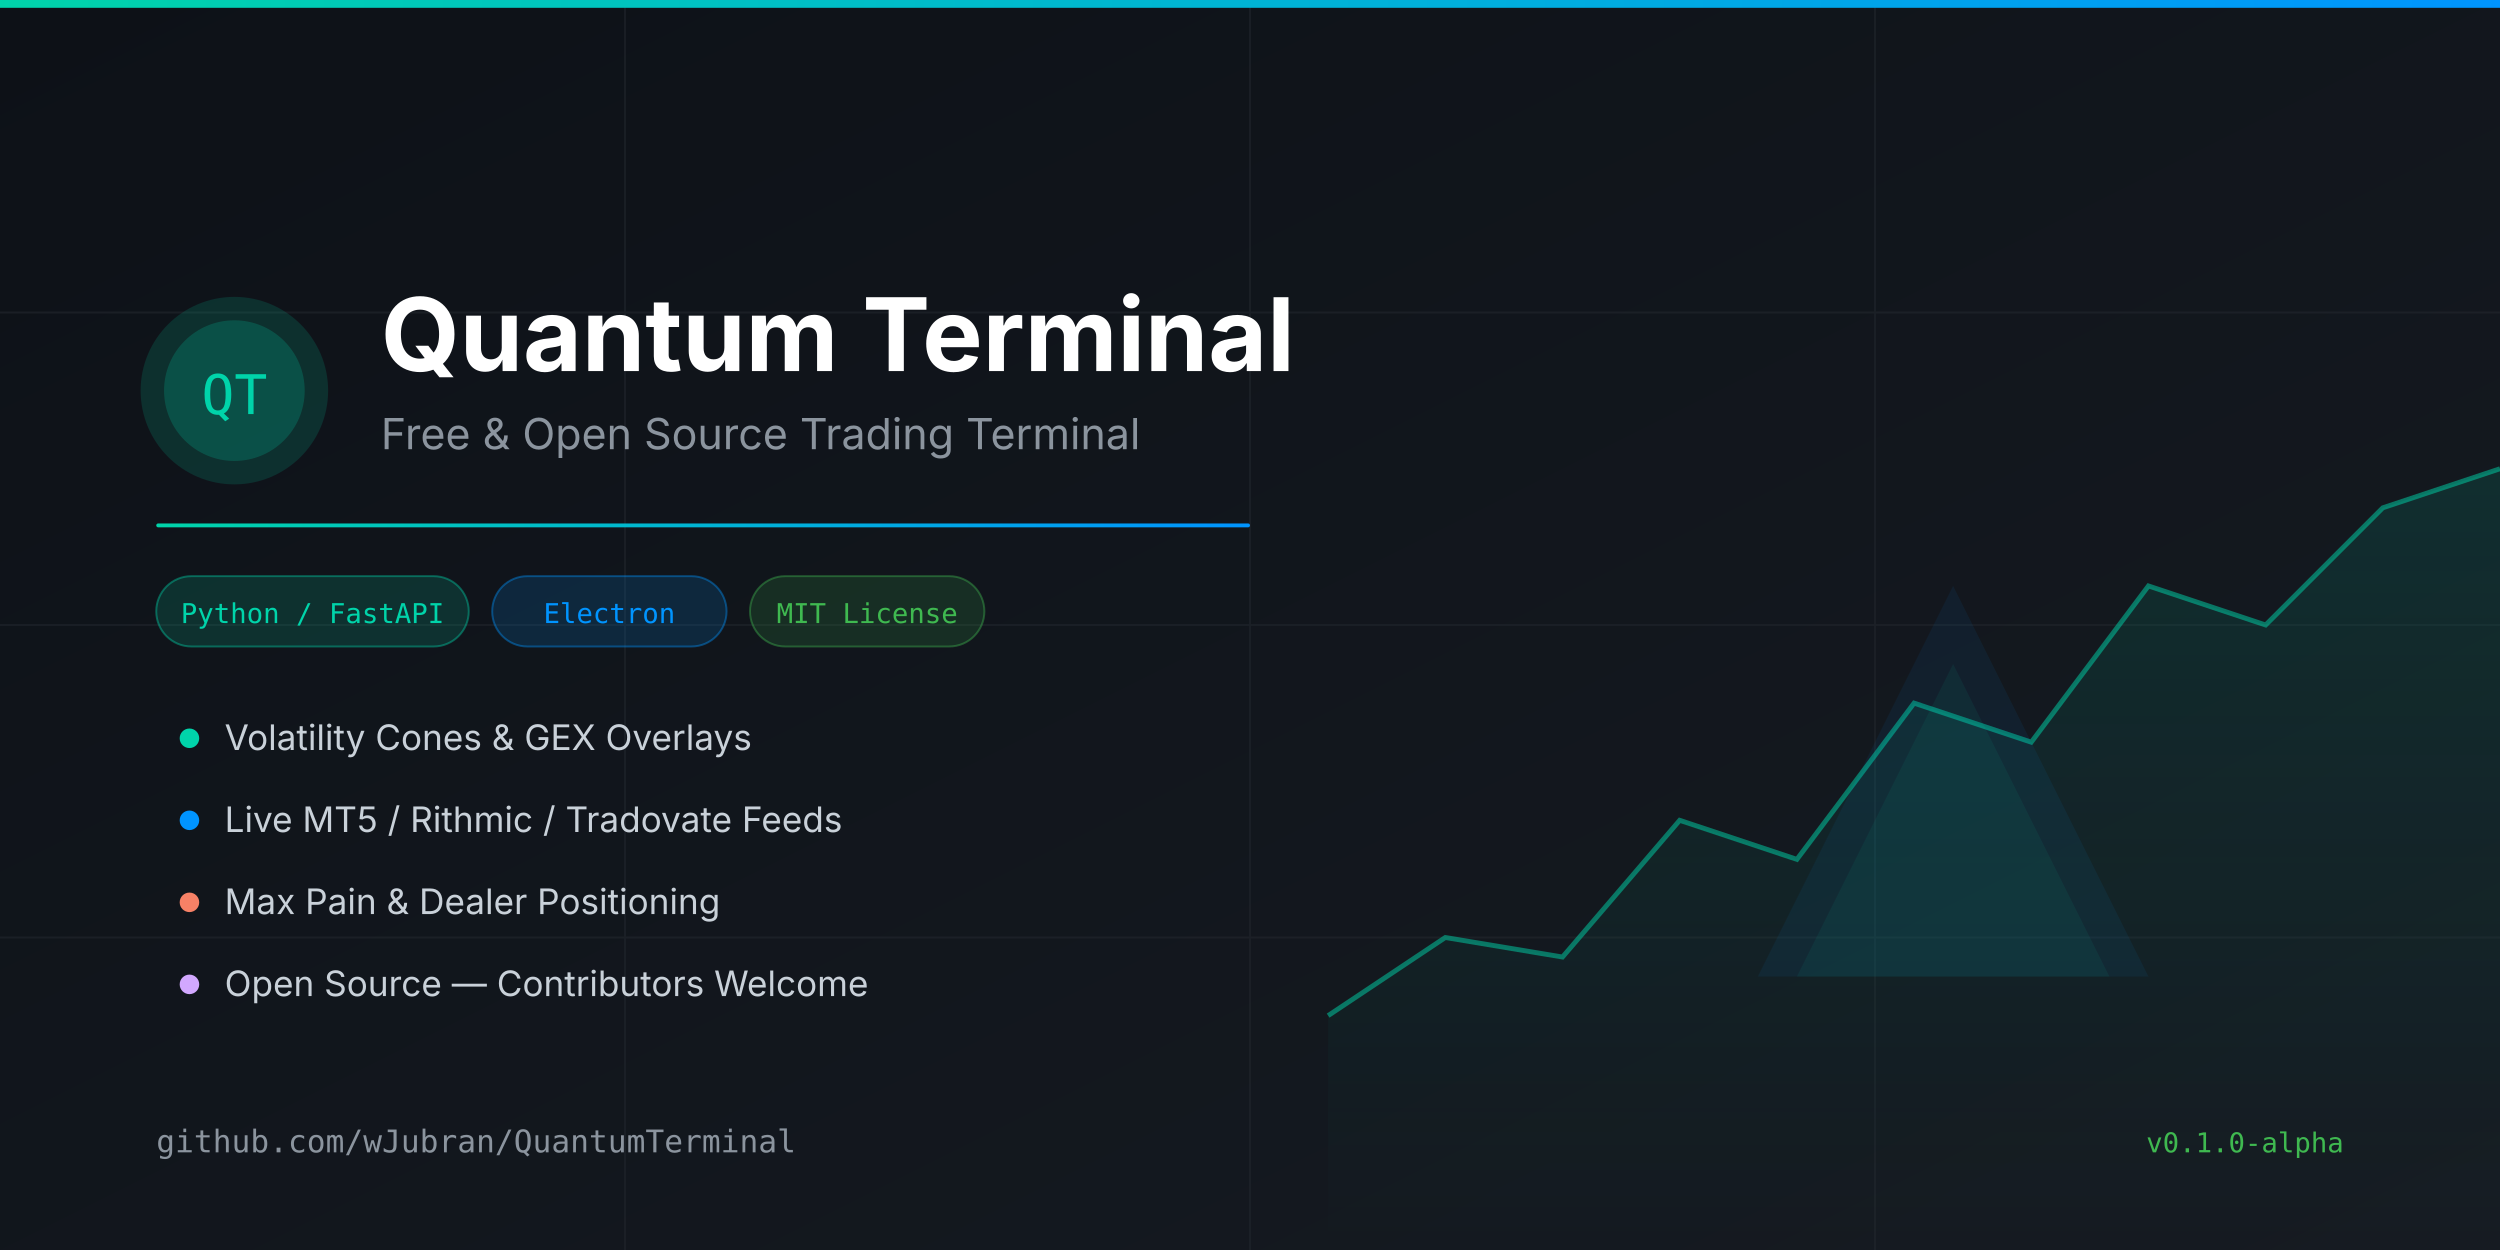
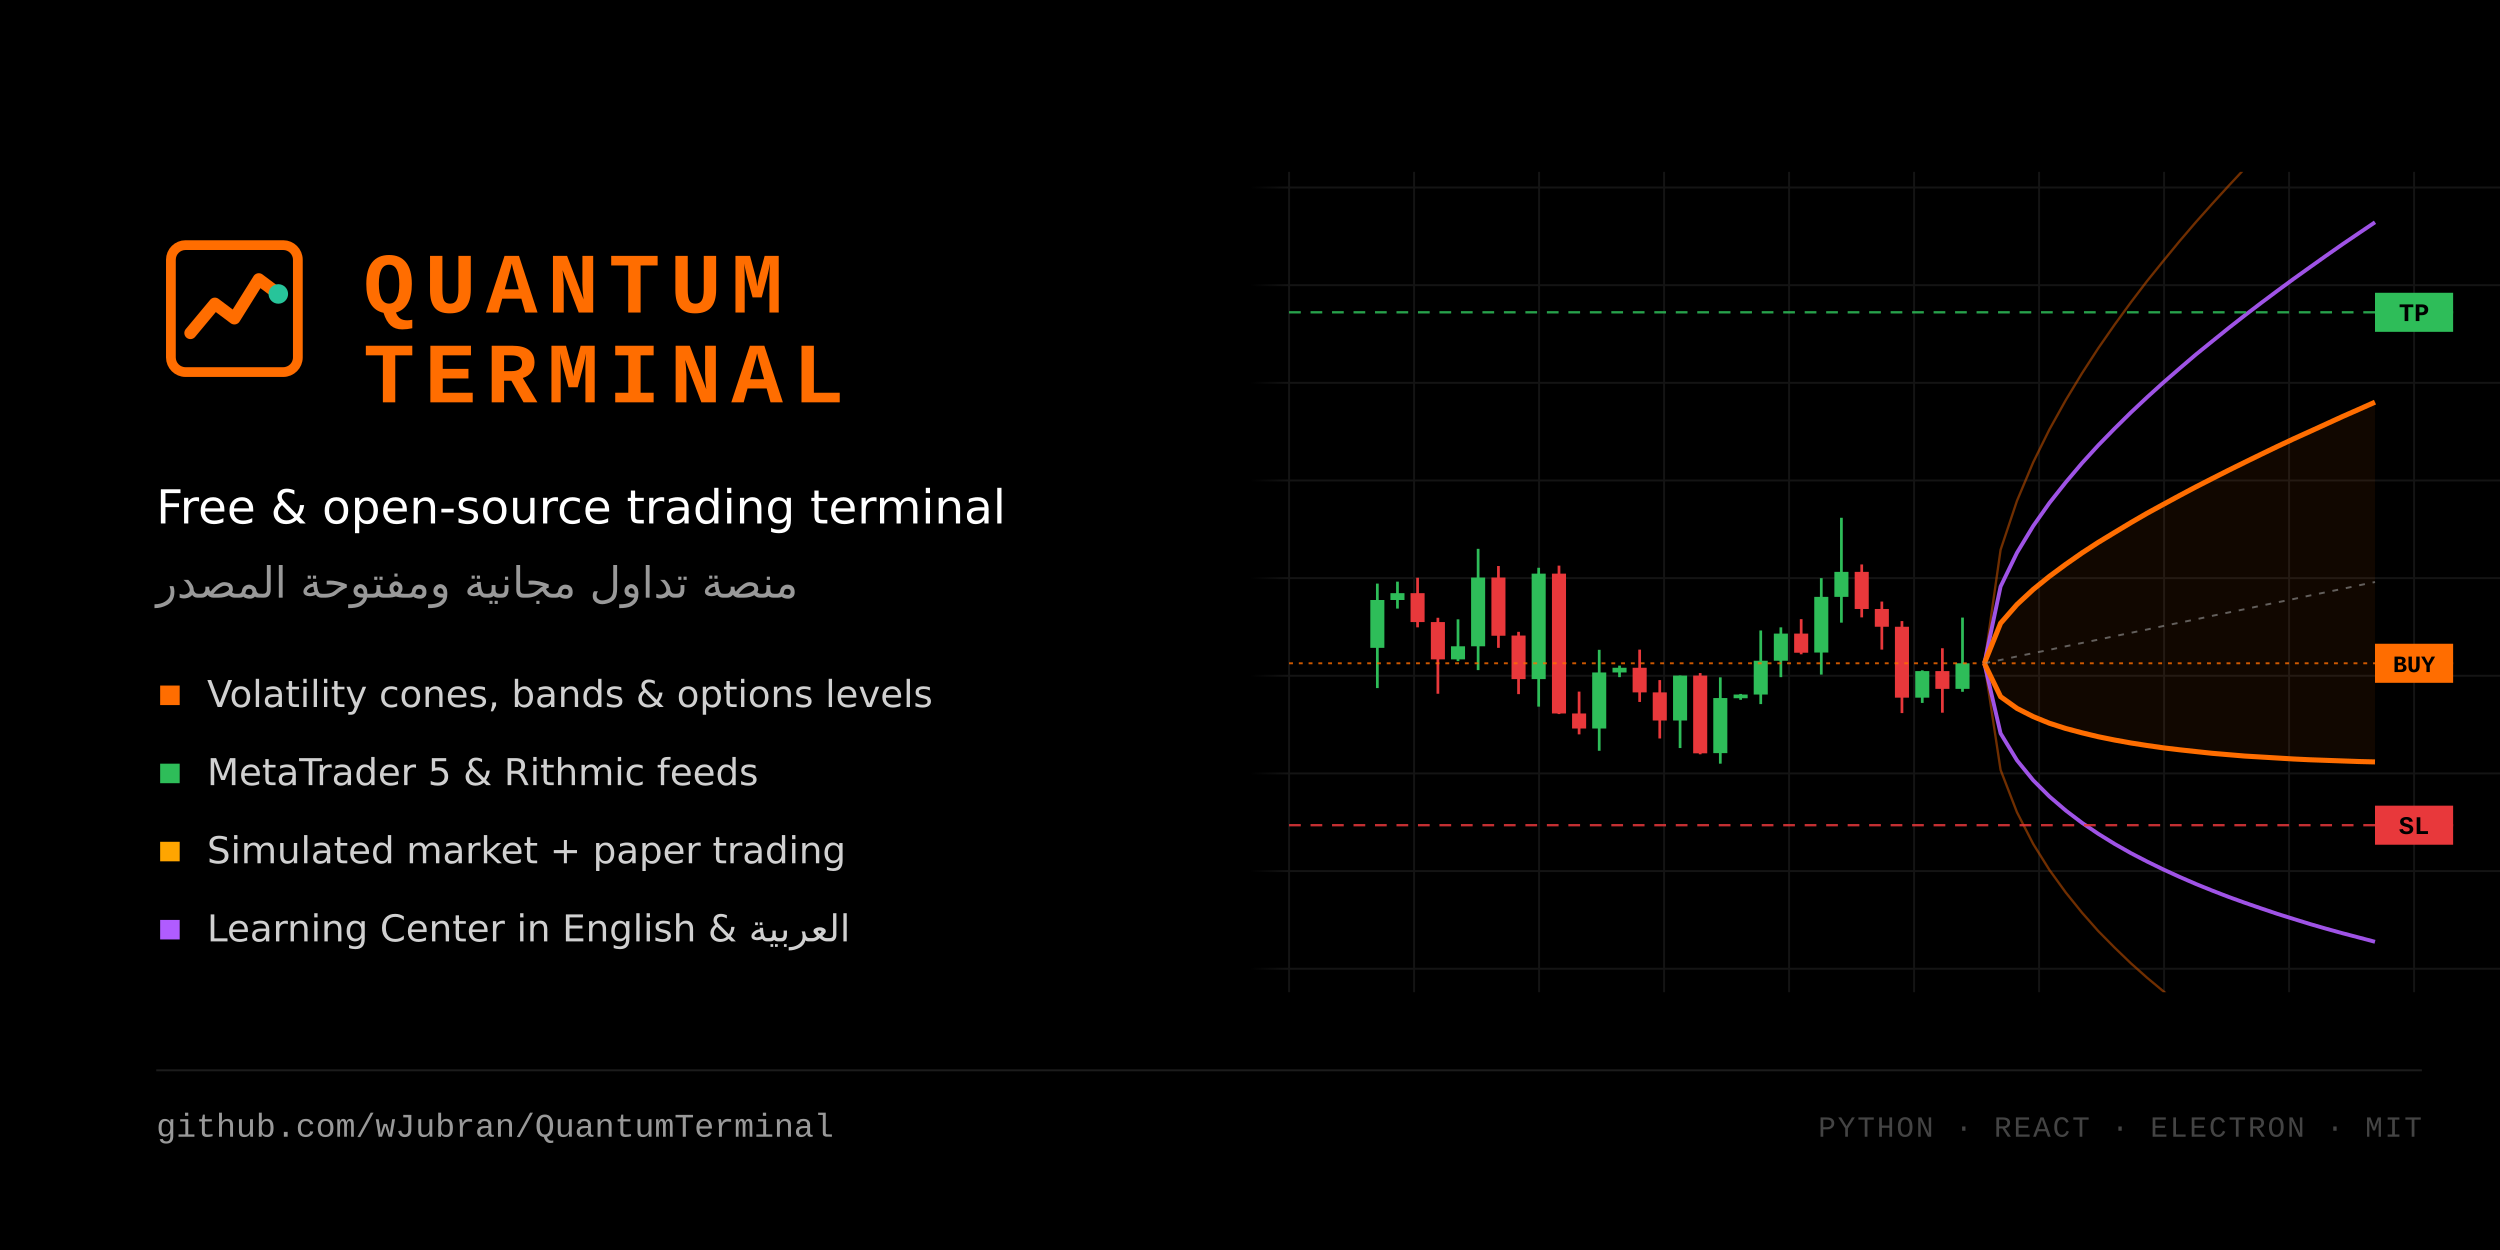
<svg xmlns="http://www.w3.org/2000/svg" width="1280" height="640" viewBox="0 0 1280 640">
  <defs>
-     <linearGradient id="bg" x1="0%" y1="0%" x2="100%" y2="100%">
-       <stop offset="0%" style="stop-color:#0d1117" />
-       <stop offset="100%" style="stop-color:#161b22" />
-     </linearGradient>
-     <linearGradient id="accent" x1="0%" y1="0%" x2="100%" y2="0%">
-       <stop offset="0%" style="stop-color:#00d4aa" />
-       <stop offset="100%" style="stop-color:#0094ff" />
-     </linearGradient>
-     <linearGradient id="glow" x1="0%" y1="0%" x2="0%" y2="100%">
-       <stop offset="0%" style="stop-color:#00d4aa;stop-opacity:0.3" />
-       <stop offset="100%" style="stop-color:#00d4aa;stop-opacity:0" />
+     <clipPath id="plot">
+       <rect x="640" y="88" width="640" height="420" />
+     </clipPath>
+     <linearGradient id="fade" x1="0" y1="0" x2="1" y2="0">
+       <stop offset="0" stop-color="#000" stop-opacity="1" />
+       <stop offset="0.12" stop-color="#000" stop-opacity="0" />
    </linearGradient>
  </defs>
-   <rect width="1280" height="640" fill="url(#bg)" />
-   <g stroke="#21262d" stroke-width="1" opacity="0.6">
-     <line x1="0" y1="160" x2="1280" y2="160" />
-     <line x1="0" y1="320" x2="1280" y2="320" />
-     <line x1="0" y1="480" x2="1280" y2="480" />
-     <line x1="320" y1="0" x2="320" y2="640" />
-     <line x1="640" y1="0" x2="640" y2="640" />
-     <line x1="960" y1="0" x2="960" y2="640" />
+   <rect width="1280" height="640" fill="#000" />
+   <g stroke="#141414" stroke-width="1">
+     <line x1="660" y1="88" x2="660" y2="508" />
+     <line x1="724" y1="88" x2="724" y2="508" />
+     <line x1="788" y1="88" x2="788" y2="508" />
+     <line x1="852" y1="88" x2="852" y2="508" />
+     <line x1="916" y1="88" x2="916" y2="508" />
+     <line x1="980" y1="88" x2="980" y2="508" />
+     <line x1="1044" y1="88" x2="1044" y2="508" />
+     <line x1="1108" y1="88" x2="1108" y2="508" />
+     <line x1="1172" y1="88" x2="1172" y2="508" />
+     <line x1="1236" y1="88" x2="1236" y2="508" />
+     <line x1="640" y1="96" x2="1280" y2="96" />
+     <line x1="640" y1="146" x2="1280" y2="146" />
+     <line x1="640" y1="196" x2="1280" y2="196" />
+     <line x1="640" y1="246" x2="1280" y2="246" />
+     <line x1="640" y1="296" x2="1280" y2="296" />
+     <line x1="640" y1="346" x2="1280" y2="346" />
+     <line x1="640" y1="396" x2="1280" y2="396" />
+     <line x1="640" y1="446" x2="1280" y2="446" />
+     <line x1="640" y1="496" x2="1280" y2="496" />
  </g>
-   <rect x="0" y="0" width="1280" height="4" fill="url(#accent)" />
-   <polyline points="680,520 740,480 800,490 860,420 920,440 980,360 1040,380 1100,300 1160,320 1220,260 1280,240" fill="none" stroke="#00d4aa" stroke-width="2.5" opacity="0.5" />
-   <polygon points="680,520 740,480 800,490 860,420 920,440 980,360 1040,380 1100,300 1160,320 1220,260 1280,240 1280,640 680,640" fill="url(#glow)" opacity="0.4" />
-   <polygon points="900,500 1000,300 1100,500" fill="#0094ff" opacity="0.07" />
-   <polygon points="920,500 1000,340 1080,500" fill="#00d4aa" opacity="0.07" />
-   <circle cx="120" cy="200" r="48" fill="#00d4aa" opacity="0.15" />
-   <circle cx="120" cy="200" r="36" fill="#00d4aa" opacity="0.2" />
-   <text x="120" y="212" font-family="monospace" font-size="28" fill="#00d4aa" text-anchor="middle">QT</text>
-   <text x="195" y="190" font-family="-apple-system, BlinkMacSystemFont, Segoe UI, sans-serif" font-size="52" font-weight="700" fill="#ffffff">Quantum Terminal</text>
-   <text x="195" y="230" font-family="-apple-system, BlinkMacSystemFont, Segoe UI, sans-serif" font-size="22" fill="#8b949e">Free &amp; Open Source Trading Terminal</text>
-   <rect x="80" y="268" width="560" height="2" fill="url(#accent)" rx="1" />
-   <rect x="80" y="295" width="160" height="36" rx="18" fill="#00d4aa" opacity="0.15" />
-   <rect x="80" y="295" width="160" height="36" rx="18" fill="none" stroke="#00d4aa" stroke-width="1" opacity="0.4" />
-   <text x="160" y="319" font-family="monospace" font-size="14" fill="#00d4aa" text-anchor="middle">Python / FastAPI</text>
-   <rect x="252" y="295" width="120" height="36" rx="18" fill="#0094ff" opacity="0.15" />
-   <rect x="252" y="295" width="120" height="36" rx="18" fill="none" stroke="#0094ff" stroke-width="1" opacity="0.4" />
-   <text x="312" y="319" font-family="monospace" font-size="14" fill="#0094ff" text-anchor="middle">Electron</text>
-   <rect x="384" y="295" width="120" height="36" rx="18" fill="#3fb950" opacity="0.15" />
-   <rect x="384" y="295" width="120" height="36" rx="18" fill="none" stroke="#3fb950" stroke-width="1" opacity="0.4" />
-   <text x="444" y="319" font-family="monospace" font-size="14" fill="#3fb950" text-anchor="middle">MIT License</text>
-   <circle cx="97" cy="378" r="5" fill="#00d4aa" />
-   <text x="115" y="384" font-family="-apple-system, BlinkMacSystemFont, Segoe UI, sans-serif" font-size="18" fill="#c9d1d9">Volatility Cones &amp; GEX Overlays</text>
-   <circle cx="97" cy="420" r="5" fill="#0094ff" />
-   <text x="115" y="426" font-family="-apple-system, BlinkMacSystemFont, Segoe UI, sans-serif" font-size="18" fill="#c9d1d9">Live MT5 / Rithmic / Tradovate Feeds</text>
-   <circle cx="97" cy="462" r="5" fill="#f78166" />
-   <text x="115" y="468" font-family="-apple-system, BlinkMacSystemFont, Segoe UI, sans-serif" font-size="18" fill="#c9d1d9">Max Pain &amp; Dealer Positioning</text>
-   <circle cx="97" cy="504" r="5" fill="#d2a8ff" />
-   <text x="115" y="510" font-family="-apple-system, BlinkMacSystemFont, Segoe UI, sans-serif" font-size="18" fill="#c9d1d9">Open Source — Contributors Welcome</text>
-   <text x="80" y="590" font-family="monospace" font-size="16" fill="#8b949e">github.com/wJubran/QuantumTerminal</text>
-   <text x="1200" y="590" font-family="monospace" font-size="14" fill="#3fb950" text-anchor="end">v0.1.0-alpha</text>
+   <g clip-path="url(#plot)">
+     <polygon points="1016.0,339.6 1024.3,319.1 1032.7,309.5 1041.0,301.8 1049.3,295.1 1057.7,288.9 1066.0,283.1 1074.3,277.7 1082.7,272.6 1091.0,267.6 1099.3,262.8 1107.7,258.2 1116.0,253.7 1124.3,249.3 1132.7,245.0 1141.0,240.8 1149.3,236.7 1157.7,232.6 1166.0,228.6 1174.3,224.7 1182.7,220.9 1191.0,217.1 1199.3,213.3 1207.7,209.6 1216.0,205.9 1216.0,390.1 1207.7,389.9 1199.3,389.6 1191.0,389.3 1182.7,389.0 1174.3,388.6 1166.0,388.1 1157.7,387.6 1149.3,387.1 1141.0,386.4 1132.7,385.7 1124.3,384.8 1116.0,383.9 1107.7,382.9 1099.3,381.7 1091.0,380.4 1082.7,378.9 1074.3,377.2 1066.0,375.2 1057.7,373.0 1049.3,370.3 1041.0,366.9 1032.7,362.7 1024.3,356.7 1016.0,339.6" fill="#ff6d00" fill-opacity="0.07" />
+     <polyline points="1016.0,339.6 1024.3,281.5 1032.7,256.4 1041.0,236.7 1049.3,219.9 1057.7,204.8 1066.0,191.1 1074.3,178.3 1082.7,166.2 1091.0,154.8 1099.3,143.9 1107.7,133.5 1116.0,123.4 1124.3,113.7 1132.7,104.3 1141.0,95.2 1149.3,86.3 1157.7,77.6 1166.0,69.1 1174.3,60.9 1182.7,52.7 1191.0,44.8 1199.3,37.0 1207.7,29.3 1216.0,21.7" fill="none" stroke="#cc5500" stroke-width="1.2" stroke-opacity="0.55" />
+     <polyline points="1016.0,339.6 1024.3,394.2 1032.7,415.9 1041.0,432.1 1049.3,445.4 1057.7,457.0 1066.0,467.3 1074.3,476.7 1082.7,485.2 1091.0,493.2 1099.3,500.6 1107.7,507.6 1116.0,514.1 1124.3,520.4 1132.7,526.3 1141.0,532.0 1149.3,537.4 1157.7,542.6 1166.0,547.6 1174.3,552.5 1182.7,557.1 1191.0,561.6 1199.3,566.0 1207.7,570.2 1216.0,574.3" fill="none" stroke="#cc5500" stroke-width="1.2" stroke-opacity="0.55" />
+     <polyline points="1016.0,339.6 1024.3,300.3 1032.7,283.0 1041.0,269.3 1049.3,257.5 1057.7,246.9 1066.0,237.1 1074.3,228.0 1082.7,219.4 1091.0,211.2 1099.3,203.4 1107.7,195.8 1116.0,188.6 1124.3,181.5 1132.7,174.7 1141.0,168.0 1149.3,161.5 1157.7,155.1 1166.0,148.9 1174.3,142.8 1182.7,136.8 1191.0,130.9 1199.3,125.1 1207.7,119.4 1216.0,113.8" fill="none" stroke="#b05cff" stroke-width="2.0" stroke-opacity="0.9" />
+     <polyline points="1016.0,339.6 1024.3,375.5 1032.7,389.3 1041.0,399.5 1049.3,407.8 1057.7,415.0 1066.0,421.3 1074.3,426.9 1082.7,432.1 1091.0,436.8 1099.3,441.1 1107.7,445.2 1116.0,449.0 1124.3,452.6 1132.7,456.0 1141.0,459.2 1149.3,462.2 1157.7,465.1 1166.0,467.9 1174.3,470.5 1182.7,473.1 1191.0,475.5 1199.3,477.8 1207.7,480.0 1216.0,482.2" fill="none" stroke="#b05cff" stroke-width="2.0" stroke-opacity="0.9" />
+     <polyline points="1016.0,339.6 1024.3,319.1 1032.7,309.5 1041.0,301.8 1049.3,295.1 1057.7,288.9 1066.0,283.1 1074.3,277.7 1082.7,272.6 1091.0,267.6 1099.3,262.8 1107.7,258.2 1116.0,253.7 1124.3,249.3 1132.7,245.0 1141.0,240.8 1149.3,236.7 1157.7,232.6 1166.0,228.6 1174.3,224.7 1182.7,220.9 1191.0,217.1 1199.3,213.3 1207.7,209.6 1216.0,205.9" fill="none" stroke="#ff6d00" stroke-width="2.6" stroke-opacity="1.0" />
+     <polyline points="1016.0,339.6 1024.3,356.7 1032.7,362.7 1041.0,366.9 1049.3,370.3 1057.7,373.0 1066.0,375.2 1074.3,377.2 1082.7,378.9 1091.0,380.4 1099.3,381.7 1107.7,382.9 1116.0,383.9 1124.3,384.8 1132.7,385.7 1141.0,386.4 1149.3,387.1 1157.7,387.6 1166.0,388.1 1174.3,388.6 1182.7,389.0 1191.0,389.3 1199.3,389.6 1207.7,389.9 1216.0,390.1" fill="none" stroke="#ff6d00" stroke-width="2.6" stroke-opacity="1.0" />
+     <polyline points="1016.0,339.6 1024.3,337.9 1032.7,336.1 1041.0,334.4 1049.3,332.7 1057.7,330.9 1066.0,329.2 1074.3,327.5 1082.7,325.7 1091.0,324.0 1099.3,322.3 1107.7,320.5 1116.0,318.8 1124.3,317.1 1132.7,315.3 1141.0,313.6 1149.3,311.9 1157.7,310.1 1166.0,308.4 1174.3,306.7 1182.7,304.9 1191.0,303.2 1199.3,301.5 1207.7,299.7 1216.0,298.0" fill="none" stroke="#999999" stroke-width="1" stroke-dasharray="3 4" stroke-opacity="0.6" />
+     <line x1="705.2" y1="298.8" x2="705.2" y2="352.3" stroke="#2ebd59" stroke-width="1.4" />
+     <rect x="701.6" y="307.2" width="7.2" height="24.5" fill="#2ebd59" />
+     <line x1="715.5" y1="297.8" x2="715.5" y2="311.6" stroke="#2ebd59" stroke-width="1.4" />
+     <rect x="711.9" y="303.7" width="7.2" height="3.5" fill="#2ebd59" />
+     <line x1="725.8" y1="295.8" x2="725.8" y2="321.2" stroke="#e8383b" stroke-width="1.4" />
+     <rect x="722.2" y="303.7" width="7.2" height="14.8" fill="#e8383b" />
+     <line x1="736.2" y1="316.3" x2="736.2" y2="355.2" stroke="#e8383b" stroke-width="1.4" />
+     <rect x="732.6" y="318.5" width="7.2" height="19.1" fill="#e8383b" />
+     <line x1="746.5" y1="317.1" x2="746.5" y2="338.5" stroke="#2ebd59" stroke-width="1.4" />
+     <rect x="742.9" y="330.9" width="7.2" height="6.7" fill="#2ebd59" />
+     <line x1="756.8" y1="281.0" x2="756.8" y2="343.1" stroke="#2ebd59" stroke-width="1.4" />
+     <rect x="753.2" y="295.7" width="7.2" height="35.2" fill="#2ebd59" />
+     <line x1="767.2" y1="289.8" x2="767.2" y2="331.7" stroke="#e8383b" stroke-width="1.4" />
+     <rect x="763.6" y="295.7" width="7.2" height="29.8" fill="#e8383b" />
+     <line x1="777.5" y1="323.5" x2="777.5" y2="355.4" stroke="#e8383b" stroke-width="1.4" />
+     <rect x="773.9" y="325.4" width="7.2" height="22.3" fill="#e8383b" />
+     <line x1="787.8" y1="290.7" x2="787.8" y2="361.8" stroke="#2ebd59" stroke-width="1.4" />
+     <rect x="784.2" y="293.7" width="7.2" height="54.0" fill="#2ebd59" />
+     <line x1="798.2" y1="289.6" x2="798.2" y2="365.6" stroke="#e8383b" stroke-width="1.4" />
+     <rect x="794.6" y="293.7" width="7.2" height="71.6" fill="#e8383b" />
+     <line x1="808.5" y1="354.1" x2="808.5" y2="376.0" stroke="#e8383b" stroke-width="1.4" />
+     <rect x="804.9" y="365.3" width="7.2" height="7.7" fill="#e8383b" />
+     <line x1="818.8" y1="332.7" x2="818.8" y2="384.4" stroke="#2ebd59" stroke-width="1.4" />
+     <rect x="815.2" y="344.3" width="7.2" height="28.7" fill="#2ebd59" />
+     <line x1="829.2" y1="340.8" x2="829.2" y2="346.7" stroke="#2ebd59" stroke-width="1.4" />
+     <rect x="825.6" y="341.9" width="7.2" height="2.4" fill="#2ebd59" />
+     <line x1="839.5" y1="332.6" x2="839.5" y2="359.4" stroke="#e8383b" stroke-width="1.4" />
+     <rect x="835.9" y="341.9" width="7.2" height="12.6" fill="#e8383b" />
+     <line x1="849.8" y1="348.2" x2="849.8" y2="378.1" stroke="#e8383b" stroke-width="1.4" />
+     <rect x="846.2" y="354.5" width="7.2" height="14.4" fill="#e8383b" />
+     <line x1="860.2" y1="345.9" x2="860.2" y2="383.0" stroke="#2ebd59" stroke-width="1.4" />
+     <rect x="856.6" y="345.9" width="7.2" height="23.0" fill="#2ebd59" />
+     <line x1="870.5" y1="344.6" x2="870.5" y2="386.2" stroke="#e8383b" stroke-width="1.4" />
+     <rect x="866.9" y="345.9" width="7.2" height="39.8" fill="#e8383b" />
+     <line x1="880.8" y1="346.8" x2="880.8" y2="391.0" stroke="#2ebd59" stroke-width="1.4" />
+     <rect x="877.2" y="357.4" width="7.2" height="28.2" fill="#2ebd59" />
+     <line x1="891.2" y1="355.3" x2="891.2" y2="358.3" stroke="#2ebd59" stroke-width="1.4" />
+     <rect x="887.6" y="355.6" width="7.2" height="1.9" fill="#2ebd59" />
+     <line x1="901.5" y1="322.8" x2="901.5" y2="360.5" stroke="#2ebd59" stroke-width="1.4" />
+     <rect x="897.9" y="338.3" width="7.2" height="17.3" fill="#2ebd59" />
+     <line x1="911.8" y1="321.2" x2="911.8" y2="346.7" stroke="#2ebd59" stroke-width="1.4" />
+     <rect x="908.2" y="324.4" width="7.2" height="13.9" fill="#2ebd59" />
+     <line x1="922.2" y1="317.0" x2="922.2" y2="335.0" stroke="#e8383b" stroke-width="1.4" />
+     <rect x="918.6" y="324.4" width="7.2" height="9.8" fill="#e8383b" />
+     <line x1="932.5" y1="296.0" x2="932.5" y2="345.4" stroke="#2ebd59" stroke-width="1.4" />
+     <rect x="928.9" y="305.6" width="7.2" height="28.5" fill="#2ebd59" />
+     <line x1="942.8" y1="265.1" x2="942.8" y2="318.8" stroke="#2ebd59" stroke-width="1.4" />
+     <rect x="939.2" y="292.8" width="7.2" height="12.8" fill="#2ebd59" />
+     <line x1="953.2" y1="289.0" x2="953.2" y2="316.1" stroke="#e8383b" stroke-width="1.4" />
+     <rect x="949.6" y="292.8" width="7.2" height="19.0" fill="#e8383b" />
+     <line x1="963.5" y1="308.0" x2="963.5" y2="332.6" stroke="#e8383b" stroke-width="1.4" />
+     <rect x="959.9" y="311.8" width="7.2" height="9.1" fill="#e8383b" />
+     <line x1="973.8" y1="318.0" x2="973.8" y2="365.1" stroke="#e8383b" stroke-width="1.4" />
+     <rect x="970.2" y="320.9" width="7.2" height="36.3" fill="#e8383b" />
+     <line x1="984.2" y1="343.2" x2="984.2" y2="359.9" stroke="#2ebd59" stroke-width="1.4" />
+     <rect x="980.6" y="343.6" width="7.2" height="13.6" fill="#2ebd59" />
+     <line x1="994.5" y1="331.9" x2="994.5" y2="364.9" stroke="#e8383b" stroke-width="1.4" />
+     <rect x="990.9" y="343.6" width="7.2" height="9.1" fill="#e8383b" />
+     <line x1="1004.8" y1="316.2" x2="1004.8" y2="354.2" stroke="#2ebd59" stroke-width="1.4" />
+     <rect x="1001.2" y="339.6" width="7.2" height="13.1" fill="#2ebd59" />
+   </g>
+   <line x1="660" y1="159.9" x2="1256" y2="159.9" stroke="#2ebd59" stroke-width="1.2" stroke-dasharray="6 5" stroke-opacity="0.85" />
+   <rect x="1216" y="149.9" width="40" height="20" fill="#2ebd59" />
+   <text x="1236" y="164.4" font-family="'Liberation Mono','Courier New',Consolas,monospace" font-size="13" font-weight="700" fill="#000" text-anchor="middle">TP</text>
+   <line x1="660" y1="422.5" x2="1256" y2="422.5" stroke="#e8383b" stroke-width="1.2" stroke-dasharray="6 5" stroke-opacity="0.85" />
+   <rect x="1216" y="412.5" width="40" height="20" fill="#e8383b" />
+   <text x="1236" y="427.0" font-family="'Liberation Mono','Courier New',Consolas,monospace" font-size="13" font-weight="700" fill="#000" text-anchor="middle">SL</text>
+   <line x1="660" y1="339.6" x2="1256" y2="339.6" stroke="#ff6d00" stroke-width="1" stroke-dasharray="2 3" stroke-opacity="0.8" />
+   <rect x="1216" y="329.6" width="40" height="20" fill="#ff6d00" />
+   <text x="1236" y="344.1" font-family="'Liberation Mono','Courier New',Consolas,monospace" font-size="12" font-weight="700" fill="#000" text-anchor="middle">BUY</text>
+   <rect x="640" y="0" width="160" height="640" fill="url(#fade)" />
+   <g transform="translate(80,118) scale(1.25)">
+     <rect width="64" height="64" rx="10" fill="#000" />
+     <rect x="6" y="6" width="52" height="52" rx="6" fill="none" stroke="#ff6d00" stroke-width="4" />
+     <polyline points="14,42 24,30 32,36 42,20 50,26" fill="none" stroke="#ff6d00" stroke-width="5" stroke-linecap="round" stroke-linejoin="round" />
+     <circle cx="50" cy="26" r="4" fill="#27c49a" />
+   </g>
+   <text x="186" y="160" font-family="'Liberation Mono','Courier New',Consolas,monospace" font-size="44" font-weight="700" letter-spacing="5" fill="#ff6d00">QUANTUM</text>
+   <text x="186" y="206" font-family="'Liberation Mono','Courier New',Consolas,monospace" font-size="44" font-weight="700" letter-spacing="5" fill="#ff6d00">TERMINAL</text>
+   <text x="80" y="268" font-family="'DejaVu Sans','Segoe UI',Tahoma,Arial,sans-serif" font-size="24" fill="#ffffff">Free &amp; open-source trading terminal</text>
+   <text x="80" y="306" font-family="'DejaVu Sans','Segoe UI',Tahoma,Arial,sans-serif" font-size="22" fill="#999999" direction="rtl" text-anchor="end">منصة تداول مجانية ومفتوحة المصدر</text>
+   <rect x="82" y="351" width="10" height="10" fill="#ff6d00" />
+   <text x="106" y="362" font-family="'DejaVu Sans','Segoe UI',Tahoma,Arial,sans-serif" font-size="19" fill="#d0d0d0">Volatility cones, bands &amp; options levels</text>
+   <rect x="82" y="391" width="10" height="10" fill="#2ebd59" />
+   <text x="106" y="402" font-family="'DejaVu Sans','Segoe UI',Tahoma,Arial,sans-serif" font-size="19" fill="#d0d0d0">MetaTrader 5 &amp; Rithmic feeds</text>
+   <rect x="82" y="431" width="10" height="10" fill="#ffa500" />
+   <text x="106" y="442" font-family="'DejaVu Sans','Segoe UI',Tahoma,Arial,sans-serif" font-size="19" fill="#d0d0d0">Simulated market + paper trading</text>
+   <rect x="82" y="471" width="10" height="10" fill="#b05cff" />
+   <text x="106" y="482" font-family="'DejaVu Sans','Segoe UI',Tahoma,Arial,sans-serif" font-size="19" fill="#d0d0d0">Learning Center in English &amp; العربية</text>
+   <line x1="80" y1="548" x2="1240" y2="548" stroke="#1c1c1c" stroke-width="1" />
+   <text x="80" y="582" font-family="'Liberation Mono','Courier New',Consolas,monospace" font-size="17" fill="#999999">github.com/wJubran/QuantumTerminal</text>
+   <text x="1240" y="582" font-family="'Liberation Mono','Courier New',Consolas,monospace" font-size="15" fill="#444444" text-anchor="end" letter-spacing="1">PYTHON · REACT · ELECTRON · MIT</text>
</svg>
